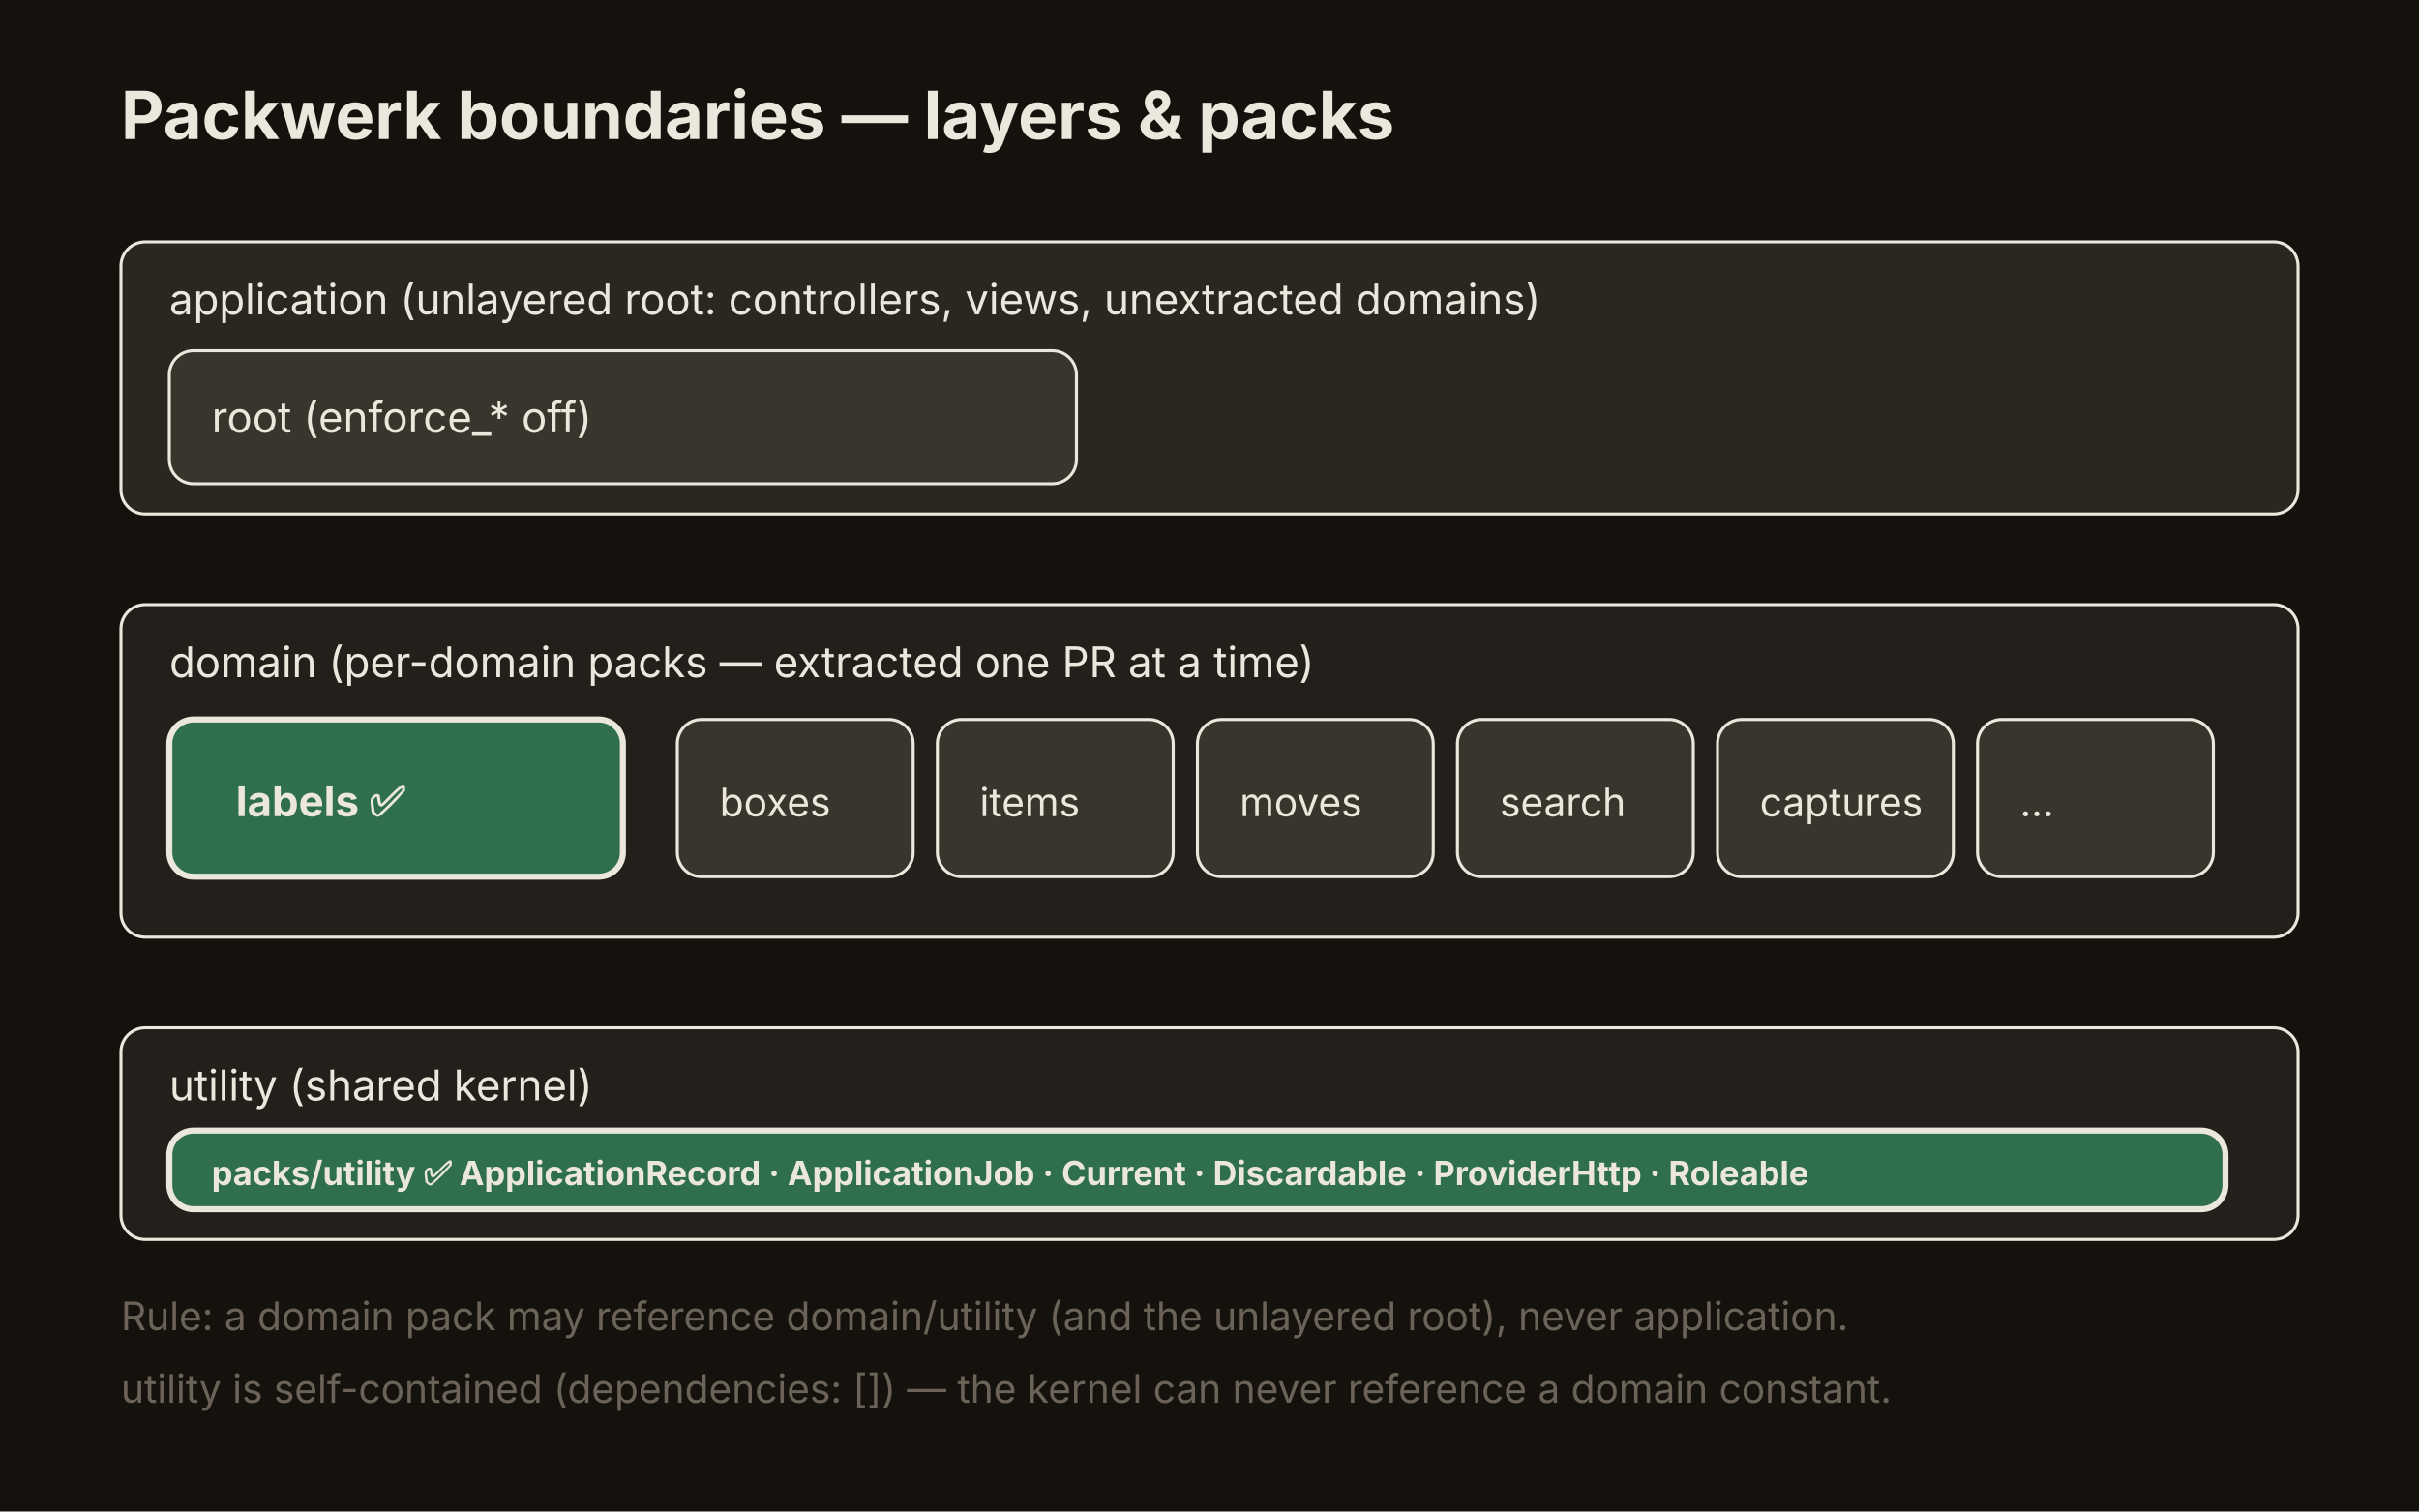
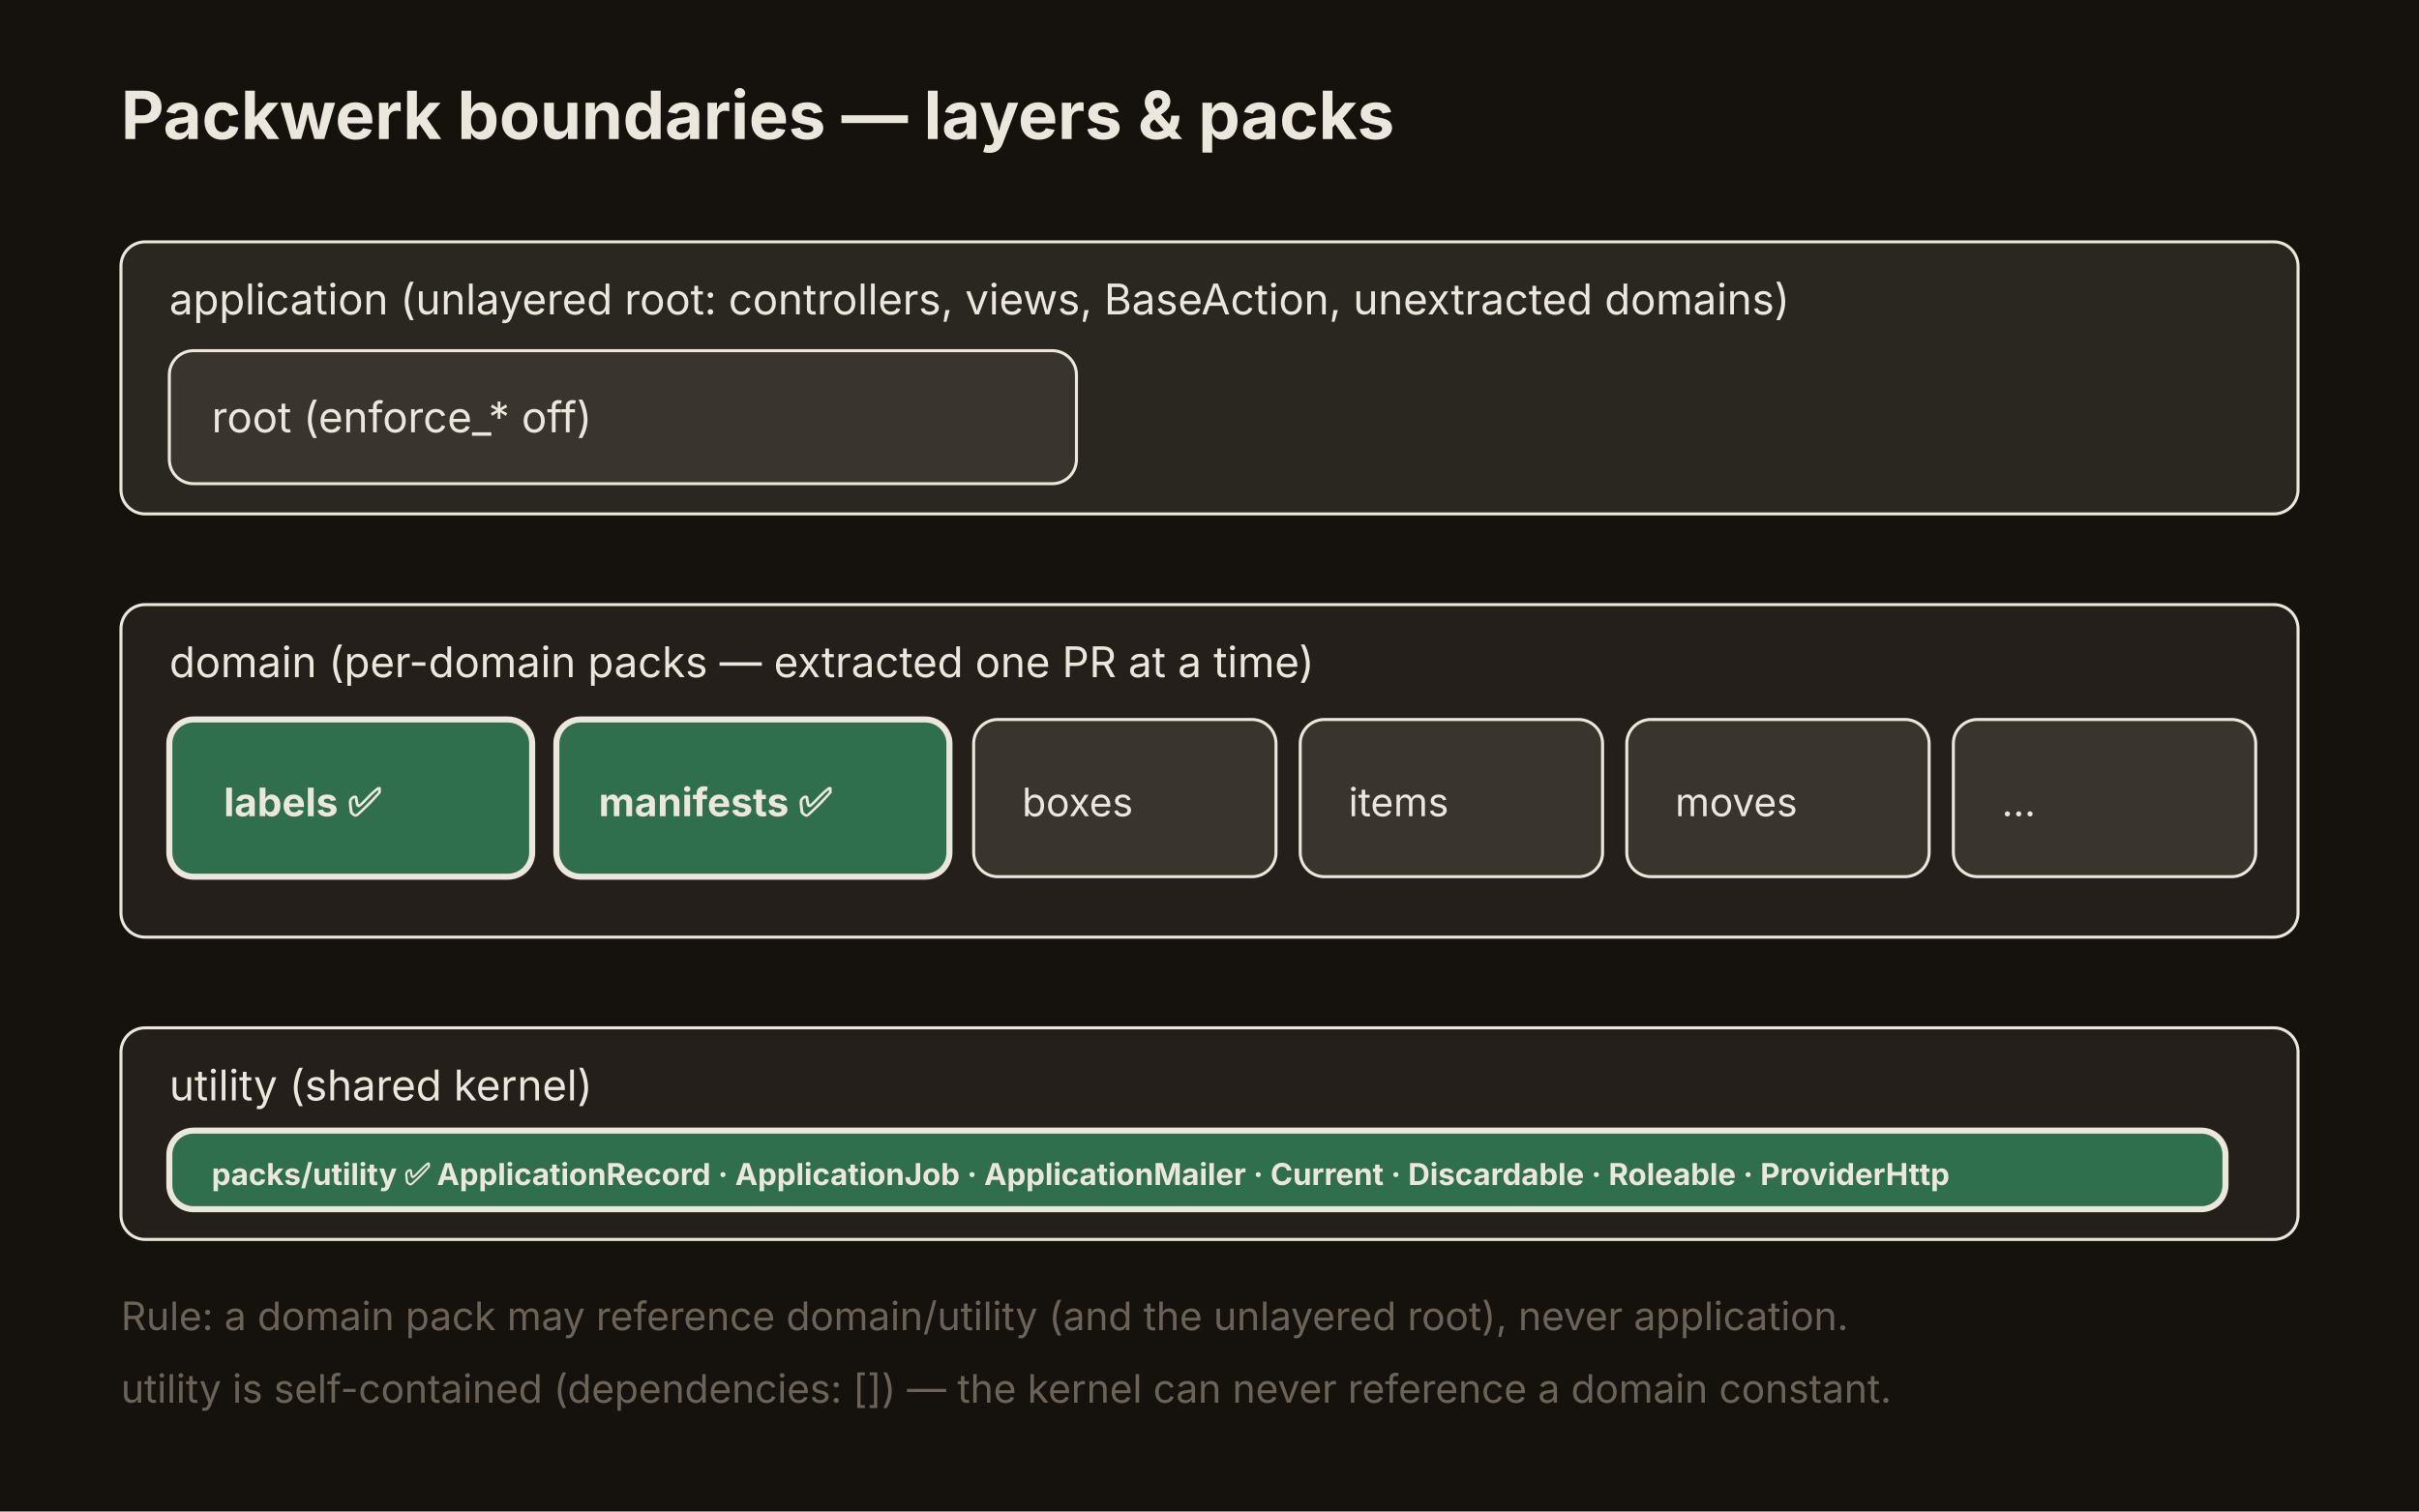
<svg xmlns="http://www.w3.org/2000/svg" width="800" height="500" viewBox="0 0 800 500">
  <rect x="0" y="0" width="800" height="500" rx="0" fill="#15120E" stroke="#15120E" stroke-width="0" />
  <text x="40" y="46" font-family="Inter,Segoe UI,sans-serif" font-size="22" font-weight="bold" fill="#ECE7DC">Packwerk boundaries — layers &amp; packs</text>
  <rect x="40" y="80" width="720" height="90" rx="8" fill="#2A2620" stroke="#ECE7DC" stroke-width="1" />
-   <text x="56" y="104" font-family="Inter,Segoe UI,sans-serif" font-size="14" font-weight="normal" fill="#ECE7DC">application  (unlayered root: controllers, views, unextracted domains)</text>
+   <text x="56" y="104" font-family="Inter,Segoe UI,sans-serif" font-size="14" font-weight="normal" fill="#ECE7DC">application  (unlayered root: controllers, views, BaseAction, unextracted domains)</text>
  <rect x="56" y="116" width="300" height="44" rx="8" fill="#3A352C" stroke="#ECE7DC" stroke-width="1" />
  <text x="70" y="143" font-family="Inter,Segoe UI,sans-serif" font-size="14" font-weight="normal" fill="#ECE7DC">root  (enforce_* off)</text>
  <rect x="40" y="200" width="720" height="110" rx="8" fill="#241F1A" stroke="#ECE7DC" stroke-width="1" />
  <text x="56" y="224" font-family="Inter,Segoe UI,sans-serif" font-size="14" font-weight="normal" fill="#ECE7DC">domain  (per-domain packs — extracted one PR at a time)</text>
-   <rect x="56" y="238" width="150" height="52" rx="8" fill="#2F6F4E" stroke="#ECE7DC" stroke-width="2" />
-   <text x="78" y="270" font-family="Inter,Segoe UI,sans-serif" font-size="14" font-weight="bold" fill="#ECE7DC">labels ✅</text>
-   <rect x="224" y="238" width="78" height="52" rx="8" fill="#3A352C" stroke="#ECE7DC" stroke-width="1" />
-   <text x="238" y="270" font-family="Inter,Segoe UI,sans-serif" font-size="13" font-weight="normal" fill="#ECE7DC">boxes</text>
-   <rect x="310" y="238" width="78" height="52" rx="8" fill="#3A352C" stroke="#ECE7DC" stroke-width="1" />
-   <text x="324" y="270" font-family="Inter,Segoe UI,sans-serif" font-size="13" font-weight="normal" fill="#ECE7DC">items</text>
-   <rect x="396" y="238" width="78" height="52" rx="8" fill="#3A352C" stroke="#ECE7DC" stroke-width="1" />
-   <text x="410" y="270" font-family="Inter,Segoe UI,sans-serif" font-size="13" font-weight="normal" fill="#ECE7DC">moves</text>
-   <rect x="482" y="238" width="78" height="52" rx="8" fill="#3A352C" stroke="#ECE7DC" stroke-width="1" />
-   <text x="496" y="270" font-family="Inter,Segoe UI,sans-serif" font-size="13" font-weight="normal" fill="#ECE7DC">search</text>
-   <rect x="568" y="238" width="78" height="52" rx="8" fill="#3A352C" stroke="#ECE7DC" stroke-width="1" />
-   <text x="582" y="270" font-family="Inter,Segoe UI,sans-serif" font-size="13" font-weight="normal" fill="#ECE7DC">captures</text>
-   <rect x="654" y="238" width="78" height="52" rx="8" fill="#3A352C" stroke="#ECE7DC" stroke-width="1" />
-   <text x="668" y="270" font-family="Inter,Segoe UI,sans-serif" font-size="13" font-weight="normal" fill="#ECE7DC">…</text>
+   <rect x="56" y="238" width="120" height="52" rx="8" fill="#2F6F4E" stroke="#ECE7DC" stroke-width="2" />
+   <text x="74" y="270" font-family="Inter,Segoe UI,sans-serif" font-size="13" font-weight="bold" fill="#ECE7DC">labels ✅</text>
+   <rect x="184" y="238" width="130" height="52" rx="8" fill="#2F6F4E" stroke="#ECE7DC" stroke-width="2" />
+   <text x="198" y="270" font-family="Inter,Segoe UI,sans-serif" font-size="13" font-weight="bold" fill="#ECE7DC">manifests ✅</text>
+   <rect x="322" y="238" width="100" height="52" rx="8" fill="#3A352C" stroke="#ECE7DC" stroke-width="1" />
+   <text x="338" y="270" font-family="Inter,Segoe UI,sans-serif" font-size="13" font-weight="normal" fill="#ECE7DC">boxes</text>
+   <rect x="430" y="238" width="100" height="52" rx="8" fill="#3A352C" stroke="#ECE7DC" stroke-width="1" />
+   <text x="446" y="270" font-family="Inter,Segoe UI,sans-serif" font-size="13" font-weight="normal" fill="#ECE7DC">items</text>
+   <rect x="538" y="238" width="100" height="52" rx="8" fill="#3A352C" stroke="#ECE7DC" stroke-width="1" />
+   <text x="554" y="270" font-family="Inter,Segoe UI,sans-serif" font-size="13" font-weight="normal" fill="#ECE7DC">moves</text>
+   <rect x="646" y="238" width="100" height="52" rx="8" fill="#3A352C" stroke="#ECE7DC" stroke-width="1" />
+   <text x="662" y="270" font-family="Inter,Segoe UI,sans-serif" font-size="13" font-weight="normal" fill="#ECE7DC">…</text>
  <rect x="40" y="340" width="720" height="70" rx="8" fill="#241F1A" stroke="#ECE7DC" stroke-width="1" />
  <text x="56" y="364" font-family="Inter,Segoe UI,sans-serif" font-size="14" font-weight="normal" fill="#ECE7DC">utility  (shared kernel)</text>
  <rect x="56" y="374" width="680" height="26" rx="8" fill="#2F6F4E" stroke="#ECE7DC" stroke-width="2" />
-   <text x="70" y="392" font-family="Inter,Segoe UI,sans-serif" font-size="11" font-weight="bold" fill="#ECE7DC">packs/utility ✅  ApplicationRecord · ApplicationJob · Current · Discardable · ProviderHttp · Roleable</text>
+   <text x="70" y="392" font-family="Inter,Segoe UI,sans-serif" font-size="10" font-weight="bold" fill="#ECE7DC">packs/utility ✅  ApplicationRecord · ApplicationJob · ApplicationMailer · Current · Discardable · Roleable · ProviderHttp</text>
  <text x="40" y="440" font-family="Inter,Segoe UI,sans-serif" font-size="13" font-weight="normal" fill="#6B6357">Rule: a domain pack may reference domain/utility (and the unlayered root), never application.</text>
  <text x="40" y="464" font-family="Inter,Segoe UI,sans-serif" font-size="13" font-weight="normal" fill="#6B6357">utility is self-contained (dependencies: []) — the kernel can never reference a domain constant.</text>
</svg>
